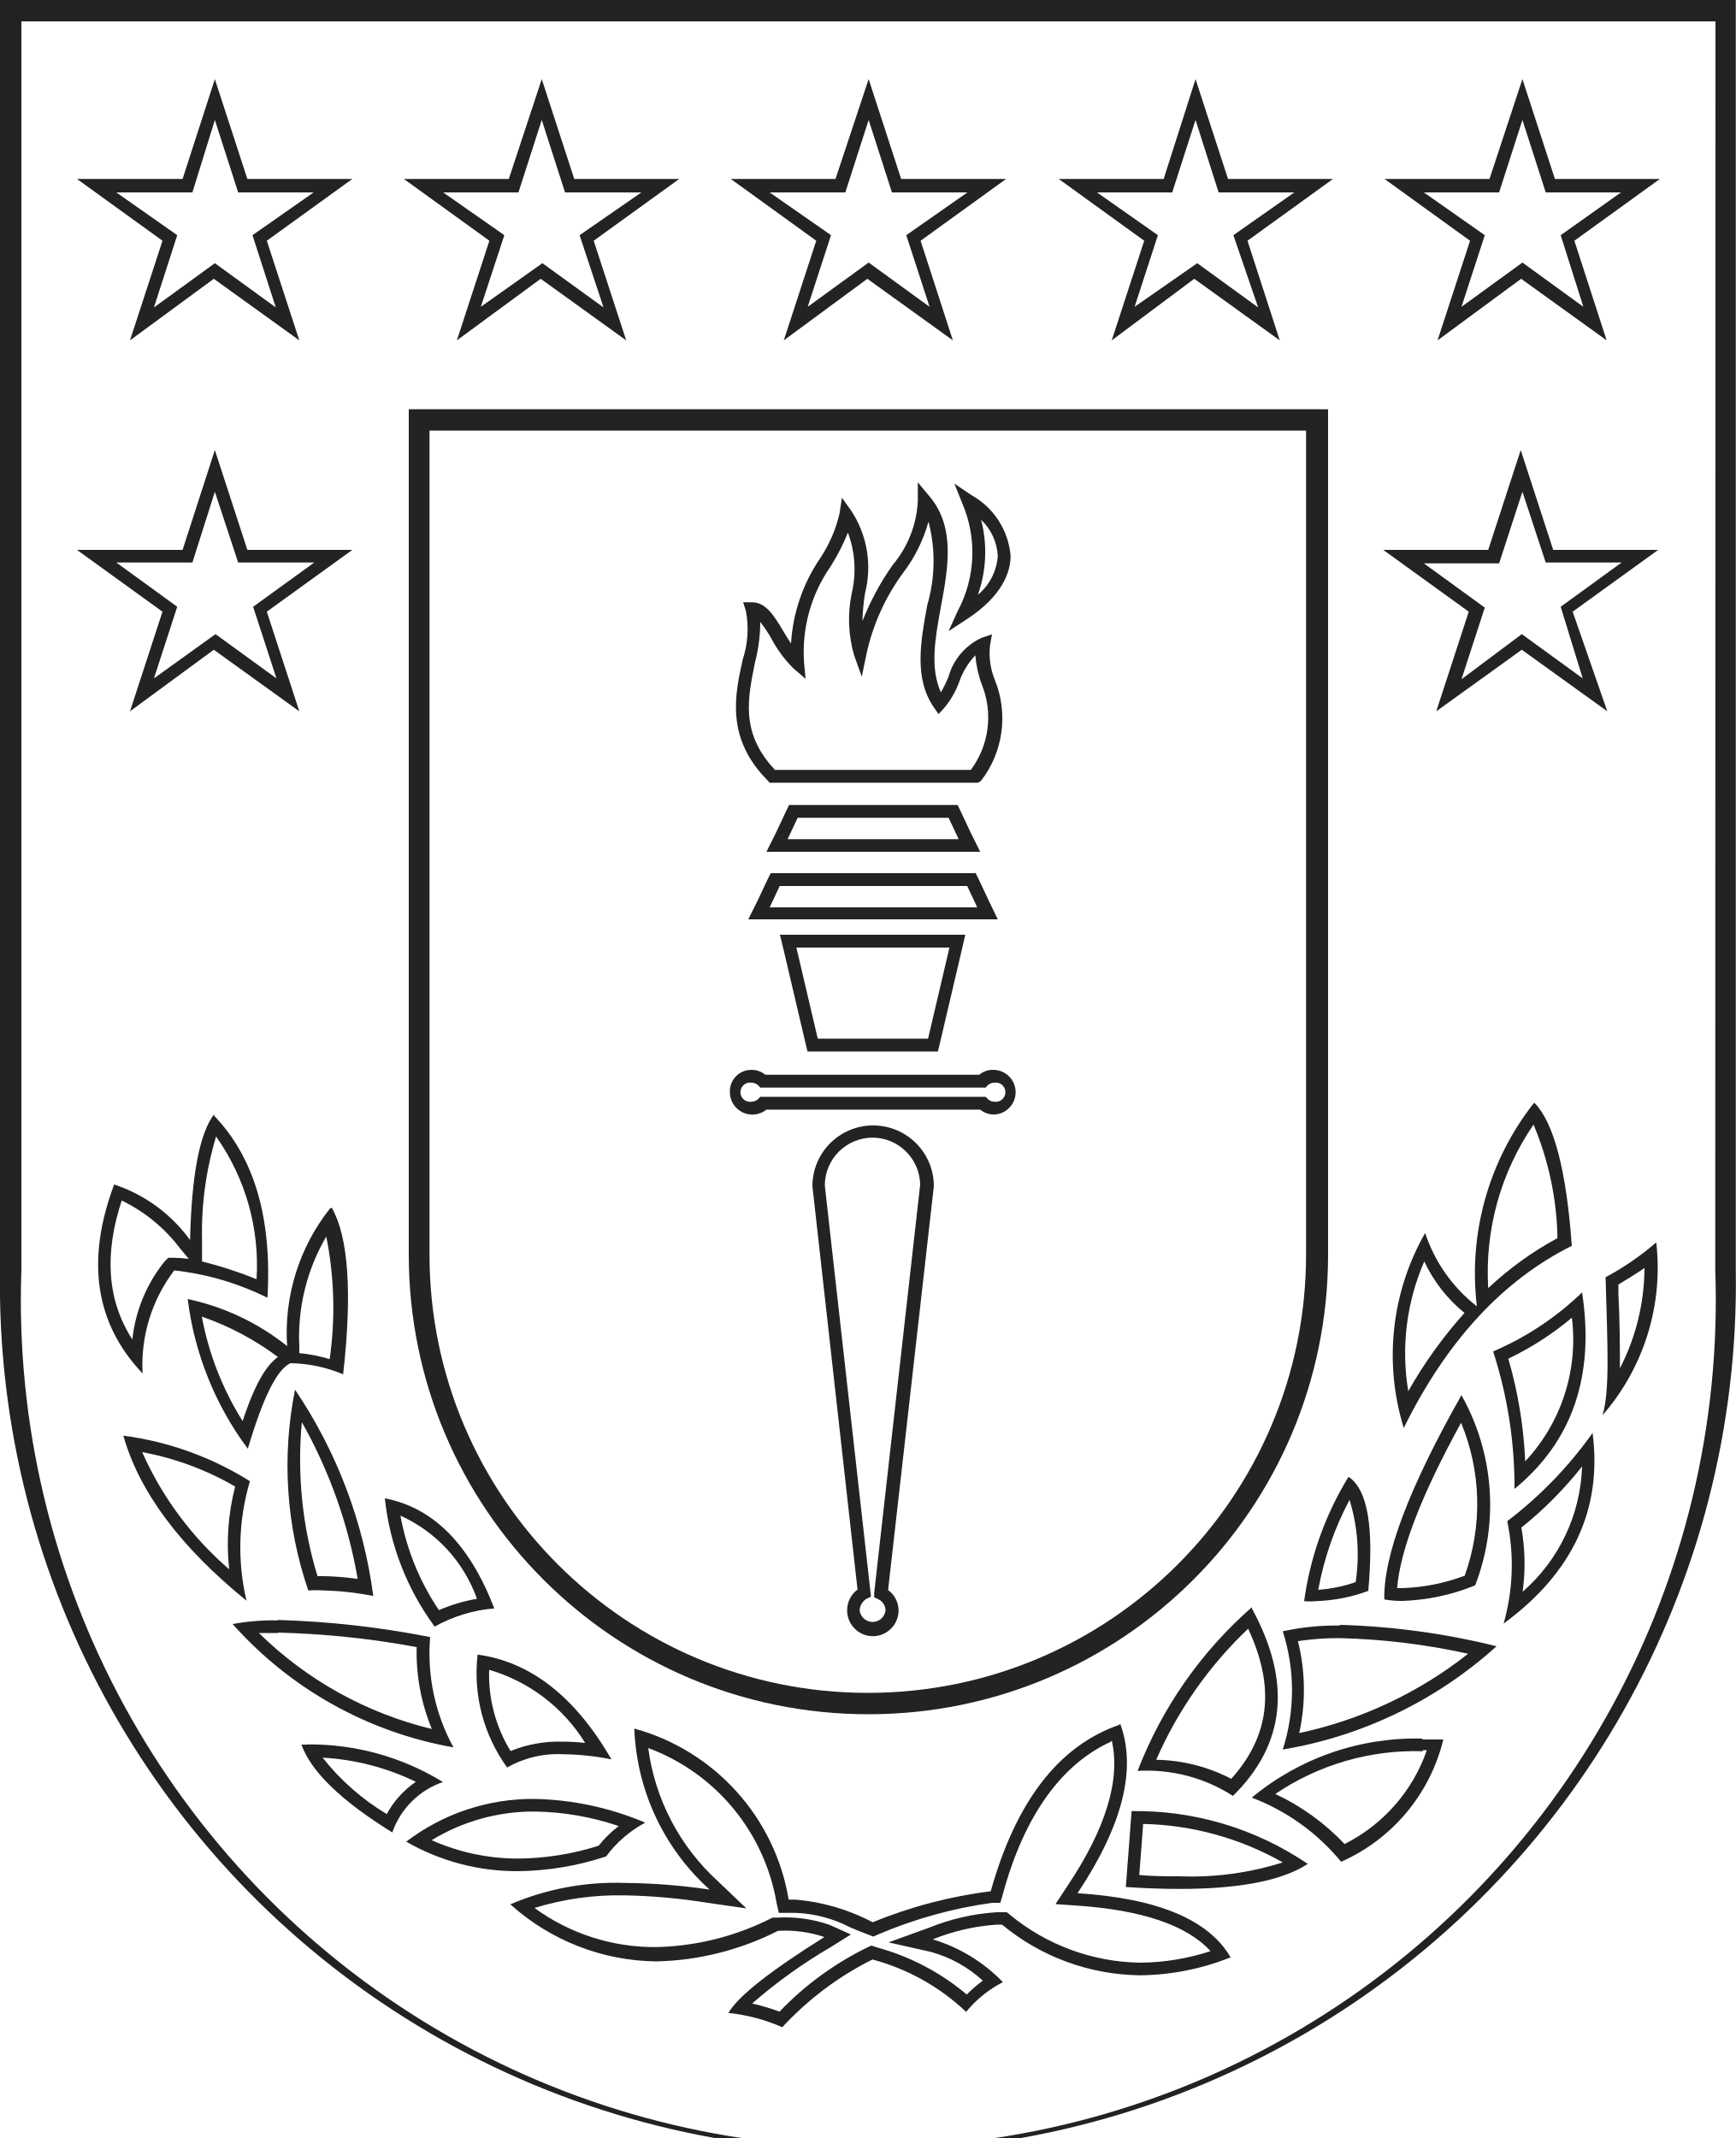
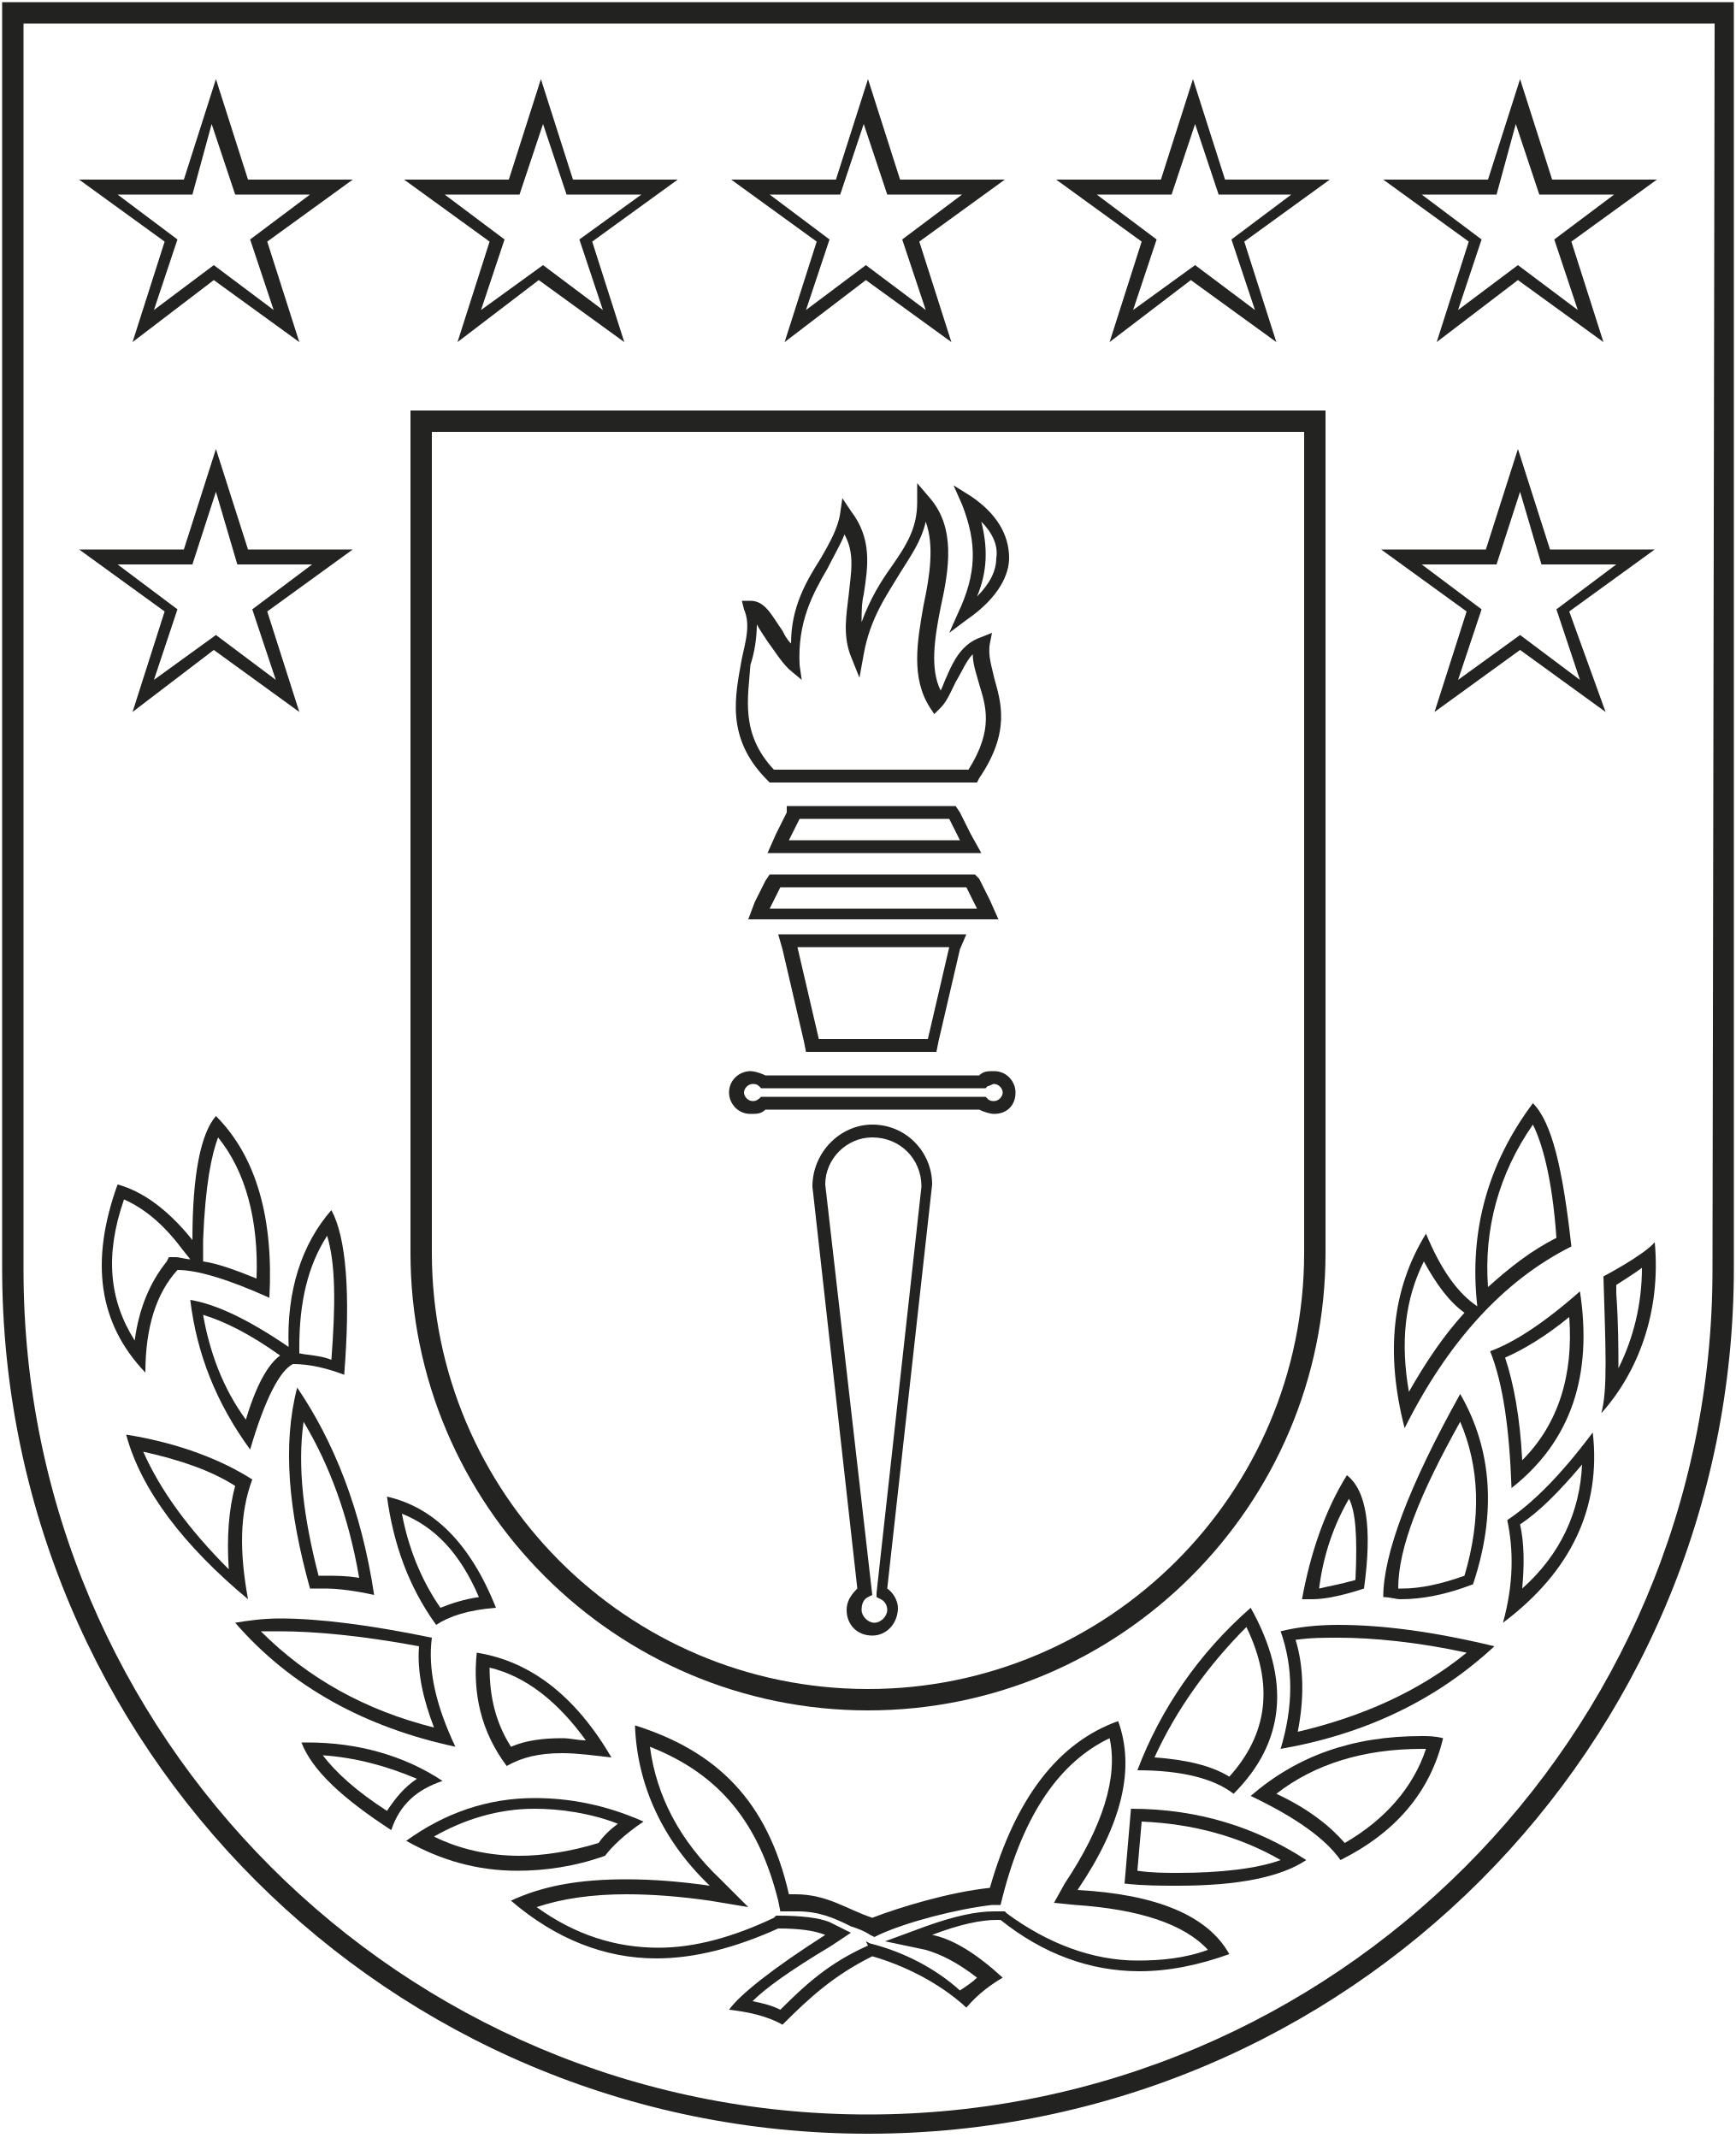
- <svg xmlns="http://www.w3.org/2000/svg" id="Capa_1" data-name="Capa 1" viewBox="0 0 81.2 100">
-   <defs>
-     <style>.cls-1{fill:#232322;}.cls-2{fill:#222221;}</style>
-   </defs>
-   <path class="cls-1" d="M61.09,20.14V58.68a20.49,20.49,0,0,1-41,0V20.14h41m1-1H19.12V58.68a21.48,21.48,0,0,0,43,0V19.16Z" />
-   <path class="cls-1" d="M21.37,15.92l1.52-4.66-4-2.89h4.91L25.34,3.7l1.52,4.67h4.91l-4,2.89,1.52,4.66-4-2.88Zm4-3.61,2.86,2.07L27.11,11,30,9H26.43L25.34,5.61,24.25,9H20.73L23.59,11l-1.1,3.35Z" />
-   <path class="cls-1" d="M36.66,15.92l1.52-4.66-4-2.89h4.9L40.63,3.7l1.52,4.67h4.91l-4,2.89,1.51,4.66-4-2.88ZM36,9,38.87,11l-1.09,3.35,2.85-2.07,2.85,2.07L42.39,11,45.25,9H41.72L40.63,5.61,39.54,9Z" />
-   <path class="cls-1" d="M52,15.92l1.52-4.66-4-2.89h4.91L55.92,3.7l1.52,4.67h4.91l-4,2.89,1.51,4.66-4-2.88Zm4-3.61,2.85,2.07L57.69,11,60.54,9H57L55.92,5.61,54.83,9H51.31L54.16,11l-1.09,3.35Z" />
-   <path class="cls-1" d="M67.24,15.92l1.52-4.66-4-2.89h4.91L71.21,3.7l1.52,4.67h4.91l-4,2.89,1.51,4.66-4-2.88ZM66.6,9,69.45,11l-1.09,3.35,2.85-2.07,2.85,2.07L73,11,75.82,9H72.3L71.21,5.61,70.12,9Z" />
-   <path class="cls-1" d="M6.08,15.92,7.6,11.26l-4-2.89H8.54L10.05,3.7l1.52,4.67h4.91l-4,2.89L14,15.92l-4-2.88ZM5.44,9,8.29,11,7.2,14.38l2.85-2.07,2.85,2.07L11.81,11,14.67,9H11.14L10.05,5.61,9,9Z" />
-   <path class="cls-1" d="M75.18,33.27l-4-2.88-4,2.88,1.52-4.66-4-2.89h4.91l1.52-4.67,1.52,4.67h4.91l-4,2.89Zm-4-3.61,2.85,2.07L73,28.38l2.85-2.07H72.3L71.21,23l-1.09,3.35H66.6l2.85,2.07-1.09,3.35Z" />
-   <path class="cls-1" d="M6.08,33.27,7.6,28.61l-4-2.89H8.54l1.51-4.67,1.52,4.67h4.91l-4,2.89L14,33.27l-4-2.88Zm4-3.61,2.85,2.07-1.09-3.35,2.86-2.07H11.14L10.05,23,9,26.31H5.44l2.85,2.07L7.2,31.73Z" />
-   <path class="cls-1" d="M71.73,52.6a14.37,14.37,0,0,1,1.12,5.31,15.4,15.4,0,0,0-3.24,2.34,12.22,12.22,0,0,1,2.12-7.65M66.62,59a6.83,6.83,0,0,0,1.88,2.41,20.89,20.89,0,0,0-2.63,3.66A10.76,10.76,0,0,1,66.62,59m5.12-7.4a12.88,12.88,0,0,0-2.66,9.5,7.21,7.21,0,0,1-2.42-3.43,11.52,11.52,0,0,0-1,9.12q3-6.09,7.86-8.52c-.25-3.5-.83-5.73-1.73-6.67Z" />
-   <path class="cls-1" d="M73.52,61.61a8.32,8.32,0,0,1-2.18,6.74,20.25,20.25,0,0,0-.79-4.8,14.06,14.06,0,0,0,3-1.94M74,60.45a13.8,13.8,0,0,1-4.16,2.76,20.59,20.59,0,0,1,1,6.43Q74.9,66.31,74,60.45Z" />
-   <path class="cls-1" d="M76.92,59.3A10.36,10.36,0,0,1,75.77,64c0-.92,0-2.06-.07-3.5v-.42c.3-.18.78-.47,1.23-.78m.54-1.19a13.11,13.11,0,0,1-2.37,1.63c.1,3.46.19,5.3-.14,6.45a10.49,10.49,0,0,0,2.51-8.08Z" />
-   <path class="cls-1" d="M68.33,66.52a9.91,9.91,0,0,1,.18,7.18,9.17,9.17,0,0,1-2.91.58h-.25c.14-1.77,1.14-4.37,3-7.75m0-1.26q-3.67,6.49-3.6,9.54a4.64,4.64,0,0,0,.85.07A9.84,9.84,0,0,0,69,74.15a10.46,10.46,0,0,0-.64-8.89Z" />
-   <path class="cls-1" d="M74,68.59a8.11,8.11,0,0,1-2.78,5.86,9.59,9.59,0,0,0-.06-3A17.77,17.77,0,0,0,74,68.59m.5-1.58a18.93,18.93,0,0,1-4,4.14,10,10,0,0,1-.17,4.79q4.86-3.57,4.16-8.93Z" />
-   <path class="cls-1" d="M63.12,70.14A8.68,8.68,0,0,1,63.41,74a6.88,6.88,0,0,1-1.75.36,14.47,14.47,0,0,1,1.46-4.2m-.06-1.06A15,15,0,0,0,61,74.89a2.92,2.92,0,0,0,.54,0A7.74,7.74,0,0,0,64,74.41c.26-2.91,0-4.69-.91-5.33Z" />
-   <path class="cls-1" d="M62.67,76.62a31.23,31.23,0,0,1,6,.73,19.19,19.19,0,0,1-7.9,3.71,9.42,9.42,0,0,0-.06-4.3,12.62,12.62,0,0,1,1.94-.14m0-.59A11.8,11.8,0,0,0,60,76.3a9.05,9.05,0,0,1,0,5.53A19.77,19.77,0,0,0,70,77a34.33,34.33,0,0,0-7.31-1Z" />
-   <path class="cls-1" d="M58.39,76.2c1.27,2.73,1,5-.8,7a7.86,7.86,0,0,0-3.51-.89,18.9,18.9,0,0,1,4.31-6.14m.17-1a19.48,19.48,0,0,0-5.35,7.66A7.43,7.43,0,0,1,57.67,84q3.69-3.63.89-8.76Z" />
-   <path class="cls-1" d="M66.55,81.86h.19a7.75,7.75,0,0,1-3.85,4.39,10.62,10.62,0,0,0-3.24-2.34,11.65,11.65,0,0,1,6.9-2m0-.59a12,12,0,0,0-8,2.76,10,10,0,0,1,4.18,3,8.42,8.42,0,0,0,4.78-5.72l-1,0Z" />
-   <path class="cls-1" d="M53.47,85.31A13.82,13.82,0,0,1,60,87.11a14.24,14.24,0,0,1-4.83.65c-.59,0-1.22,0-1.88-.06l.18-2.39m-.54-.6-.27,3.55c.89.06,1.73.09,2.51.09q4.21,0,6-1.17a14.3,14.3,0,0,0-8.27-2.47Z" />
-   <path class="cls-1" d="M52,81.4c.42,1.83-.27,4.12-2.07,6.81l-.56.85,1,.07c3,.2,5.15.91,6.25,2.13a10.82,10.82,0,0,1-3.28.54,9.79,9.79,0,0,1-6.11-2.25l-.14-.11h-.46a10.13,10.13,0,0,0-3.19.73l-1.88.68,2,.45a5.91,5.91,0,0,1,2.41,1.34,6.21,6.21,0,0,0-.75.65A11,11,0,0,0,41,91.08L40.76,91l-.2.09a14.58,14.58,0,0,0-4.1,3,9.57,9.57,0,0,0-1.28-.38,24,24,0,0,1,3.68-2.64l.94-.59-1-.45a6.31,6.31,0,0,0-2.4-.34h-.14l-.12,0a12.54,12.54,0,0,1-5.43,1.38A9.53,9.53,0,0,1,25,89.24a13.38,13.38,0,0,1,4.2-.59A27.73,27.73,0,0,1,33.1,89l1.81.26L33.59,88a10.25,10.25,0,0,1-3.27-6.24,9.41,9.41,0,0,1,6,7.23l.11.48.5,0h.28a6,6,0,0,1,2.54.67c.28.12.57.24.87.35l.23.09.22-.1A20.94,20.94,0,0,1,46.4,89l.39,0,.11-.38c1-3.69,2.74-6.1,5.07-7.16m.37-.78q-4.23,1.47-6,7.78a21.51,21.51,0,0,0-5.52,1.45,9.41,9.41,0,0,0-3.61-1.06h-.32a10,10,0,0,0-7.22-8,10.66,10.66,0,0,0,3.52,7.53,28.82,28.82,0,0,0-3.95-.31,12.52,12.52,0,0,0-5.37,1,10.37,10.37,0,0,0,6.84,2.67,13.2,13.2,0,0,0,5.68-1.43,5.76,5.76,0,0,1,2.17.29Q34.73,93,34.07,94.15a8.35,8.35,0,0,1,2.52.67,14.62,14.62,0,0,1,4.22-3.17,10.23,10.23,0,0,1,4.38,2.45,5.44,5.44,0,0,1,1.72-1.39,7.59,7.59,0,0,0-3.28-2,9.68,9.68,0,0,1,3-.69h.24a10.3,10.3,0,0,0,6.47,2.37,11.69,11.69,0,0,0,4.22-.84q-1.53-2.64-7.16-3,3.16-4.74,2-7.92Z" />
-   <path class="cls-1" d="M25,84.73a12.76,12.76,0,0,1,3.94.68,5.15,5.15,0,0,0-.94.92,12.79,12.79,0,0,1-3.75.6,9.9,9.9,0,0,1-4.06-.86A9.16,9.16,0,0,1,25,84.73m0-.59a9.76,9.76,0,0,0-6,2,10.4,10.4,0,0,0,5.22,1.38,13.53,13.53,0,0,0,4.13-.69,5.52,5.52,0,0,1,1.83-1.58A14,14,0,0,0,25,84.14Z" />
-   <path class="cls-1" d="M22.84,78.09a7.88,7.88,0,0,1,4.53,3.43,10.34,10.34,0,0,0-1.08-.06,6,6,0,0,0-2.41.44,6.85,6.85,0,0,1-1-3.81m-.54-.7a7.52,7.52,0,0,0,1.38,5.28,4.8,4.8,0,0,1,2.61-.62,12.28,12.28,0,0,1,2.27.24c-1.69-2.92-3.77-4.56-6.26-4.9Z" />
-   <path class="cls-1" d="M15.08,82.21a11.44,11.44,0,0,1,4.37,1.13,4.3,4.3,0,0,0-1.36,1.51,11.09,11.09,0,0,1-3-2.64m-.7-.61h-.29q.67,1.89,4.25,4.11a3.81,3.81,0,0,1,2.37-2.36,11.91,11.91,0,0,0-6.33-1.76Z" />
-   <path class="cls-1" d="M13,76.36a41.15,41.15,0,0,1,6.49.68,9.32,9.32,0,0,0,.71,3.83,17.33,17.33,0,0,1-8.09-4.49c.27,0,.57,0,.89,0m0-.59a10.68,10.68,0,0,0-2.12.17,18,18,0,0,0,10.33,5.77,9.16,9.16,0,0,1-1.09-5.16A43.26,43.26,0,0,0,13,75.77Z" />
-   <path class="cls-1" d="M18.73,70.89a6.76,6.76,0,0,1,3.58,3.89,7.74,7.74,0,0,0-1.78.53,11.6,11.6,0,0,1-1.8-4.42M18,70.08a12.31,12.31,0,0,0,2.33,6,6.85,6.85,0,0,1,2.79-.85Q21.39,70.73,18,70.08Z" />
-   <path class="cls-1" d="M14.12,66.52a22.8,22.8,0,0,1,2.61,7.33,12.66,12.66,0,0,0-1.62-.13h-.26a18.73,18.73,0,0,1-.73-7.21M13.8,65a18,18,0,0,0,.62,9.39,4.93,4.93,0,0,1,.69,0,13.29,13.29,0,0,1,2.35.26A22.46,22.46,0,0,0,13.8,65Z" />
-   <path class="cls-1" d="M6.65,67.92A13.61,13.61,0,0,1,11,69.53a10.73,10.73,0,0,0-.28,3.87,15.55,15.55,0,0,1-4.07-5.48m-.88-.77q1.11,3.94,5.76,7.72a10.88,10.88,0,0,1,.16-5.59,14.71,14.71,0,0,0-5.92-2.13Z" />
-   <path class="cls-1" d="M15.25,57.78a17,17,0,0,1,.17,5.79A7.17,7.17,0,0,0,14,63.29V63a9.31,9.31,0,0,1,1.3-5.23M9.41,61.57A13.09,13.09,0,0,1,13,63.47c-.43.31-1,1-1.65,3a14,14,0,0,1-1.92-4.94m6-5a9.36,9.36,0,0,0-2,6.43,11.16,11.16,0,0,0-4.65-2.2,14.74,14.74,0,0,0,2.81,7c.71-2.38,1.36-3.72,2-4a6.59,6.59,0,0,1,2.46.52c.43-3.82.25-6.41-.53-7.79Z" />
-   <path class="cls-1" d="M10.13,53.19A10.41,10.41,0,0,1,12,59.83,19.18,19.18,0,0,0,9.45,59l0-1a15.5,15.5,0,0,1,.66-4.85m-4.42,3A7.56,7.56,0,0,1,8.43,58.4l.4.48a5.89,5.89,0,0,0-.69-.05H7.87L7.7,59a7,7,0,0,0-1.51,3.65c-1.18-1.83-1.33-4-.48-6.55m4.32-4Q9,53.4,8.89,58A7.17,7.17,0,0,0,5.34,55.4q-2,5.34,1.33,8.84a7.29,7.29,0,0,1,1.48-4.82h0a13,13,0,0,1,4.36,1.28c.22-3.73-.62-6.57-2.5-8.52Z" />
-   <path class="cls-1" d="M45.74,36.61H36l-.08-.09c-2-2-1.54-4.05-1.18-5.67a4.54,4.54,0,0,0,.15-2.27l-.13-.41.42,0c.66,0,1.05.67,1.47,1.37.11.19.23.38.35.56a7.9,7.9,0,0,1,1.37-4,6.36,6.36,0,0,0,.9-2.09l.11-.73.43.6a4.83,4.83,0,0,1,.65,3.87,9.67,9.67,0,0,0-.12,1.3,12.52,12.52,0,0,1,1.41-2.62,5,5,0,0,0,1.18-3l0-.87.56.67c1.2,1.44.86,3.33.52,5.15-.27,1.47-.52,2.86,0,4a5.87,5.87,0,0,0,.35-.71,2.86,2.86,0,0,1,1.56-1.84l.48-.16-.09.5a3.29,3.29,0,0,0,.23,1.65,4.78,4.78,0,0,1-.66,4.71Zm-9.5-.6h9.17a4.1,4.1,0,0,0,.51-4,5.16,5.16,0,0,1-.3-1.36,3.48,3.48,0,0,0-.76,1.26,4,4,0,0,1-.71,1.22l-.25.27-.21-.3c-.95-1.36-.63-3.1-.32-4.79a7.33,7.33,0,0,0,.06-3.91,7.08,7.08,0,0,1-1.2,2.41,10,10,0,0,0-1.7,3.77l-.22,1.07-.36-1a6,6,0,0,1-.11-2.9,4.92,4.92,0,0,0-.18-2.84,9.69,9.69,0,0,1-.8,1.57A7,7,0,0,0,37.61,31l.07.75-.57-.49a5.71,5.71,0,0,1-1-1.34,6.28,6.28,0,0,0-.55-.83A7.54,7.54,0,0,1,35.31,31C35,32.59,34.59,34.25,36.24,36Z" />
-   <path class="cls-1" d="M44.37,29.52l.42-.93A5.81,5.81,0,0,0,45,23.52l-.36-.9.8.54A3.59,3.59,0,0,1,47.27,26c0,.74-.37,1.85-2,2.93Zm1.52-5.21a6,6,0,0,1-.15,3.51A2.59,2.59,0,0,0,46.67,26,2.51,2.51,0,0,0,45.89,24.31Z" />
-   <path class="cls-1" d="M44.37,38.25l.47,1h-8l.47-1h7.09m.38-.6H36.91l-.16.33-.47,1-.43.86h10l-.43-.86-.47-1-.16-.33Z" />
-   <path class="cls-1" d="M45.24,41.44l.47,1H36l.47-1h8.82m.37-.6H36.05l-.17.34-.47,1L35,43H46.67l-.42-.87-.47-1-.17-.34Z" />
-   <path class="cls-1" d="M44.41,44.32l-1,4.26H38.25l-1-4.26h7.17m.76-.6H36.48l.18.74,1,4.26.11.46h6.1l.11-.46,1-4.26.17-.74Z" />
-   <path class="cls-1" d="M46.51,52.13a1,1,0,0,1-.66-.23h-10a1.05,1.05,0,0,1-1.71-.81,1,1,0,0,1,1-1.05,1,1,0,0,1,.66.23h10a1,1,0,0,1,.66-.23,1,1,0,1,1,0,2.09ZM35.56,51.3H46.1l.09.09a.43.43,0,0,0,.32.14.45.45,0,1,0,0-.89.46.46,0,0,0-.32.13l-.09.1H35.56l-.08-.09a.47.47,0,0,0-.33-.14.45.45,0,1,0,0,.89.47.47,0,0,0,.33-.14Z" />
-   <path class="cls-1" d="M40.82,76.53a1.21,1.21,0,0,1-.71-2.18L38,55.48a2.84,2.84,0,1,1,5.68,0L41.54,74.37a1.19,1.19,0,0,1,.49,1A1.21,1.21,0,0,1,40.82,76.53Zm0-23.32a2.24,2.24,0,0,0-2.24,2.24l2.16,19.23-.19.09a.66.66,0,0,0-.34.56.61.61,0,0,0,1.21,0,.59.59,0,0,0-.34-.53l-.19-.09,0-.21,2.15-19.09A2.24,2.24,0,0,0,40.83,53.21Z" />
-   <path class="cls-2" d="M0,0V59.4a40.6,40.6,0,1,0,81.19,0V0ZM80.23,59.4A39.64,39.64,0,1,1,1,59.4V1H80.24Z" />
+ <svg xmlns="http://www.w3.org/2000/svg" version="1.1" id="Capa_1" x="0px" y="0px" viewBox="0 0 81.2 100" style="enable-background:new 0 0 81.2 100;" xml:space="preserve">
+   <style type="text/css">
+ 	.st0{fill:#363636;}
+ 	.st1{fill:#232322;}
+ 	.st2{fill:#222221;}
+ </style>
+   <g>
+     <g>
+       <path class="st1" d="M61,20.2l0,38.4c0,11.3-9.2,20.4-20.4,20.4c-11.3,0-20.4-9.2-20.4-20.4V20.2H61 M62,19.2h-1H20.2h-1v1v38.4    c0,11.8,9.6,21.4,21.4,21.4c11.8,0,21.4-9.6,21.4-21.4l0-38.4L62,19.2L62,19.2z" />
+     </g>
+     <g>
+       <path class="st1" d="M21.4,16l1.5-4.7l-4-2.9h4.9l1.5-4.7l1.5,4.7h4.9l-4,2.9l1.5,4.7l-4-2.9L21.4,16z M25.4,12.4l2.8,2.1    l-1.1-3.3L30,9.1h-3.5l-1.1-3.3l-1.1,3.3h-3.5l2.8,2.1l-1.1,3.3L25.4,12.4z" />
+     </g>
+     <g>
+       <path class="st1" d="M36.7,16l1.5-4.7l-4-2.9h4.9l1.5-4.7l1.5,4.7H47l-4,2.9l1.5,4.7l-4-2.9L36.7,16z M36,9.1l2.8,2.1l-1.1,3.3    l2.8-2.1l2.8,2.1l-1.1-3.3l2.8-2.1h-3.5l-1.1-3.3l-1.1,3.3H36z" />
+     </g>
+     <g>
+       <path class="st1" d="M51.9,16l1.5-4.7l-4-2.9h4.9l1.5-4.7l1.5,4.7h4.9l-4,2.9l1.5,4.7l-4-2.9L51.9,16z M55.9,12.4l2.8,2.1    l-1.1-3.3l2.8-2.1H57l-1.1-3.3l-1.1,3.3h-3.5l2.8,2.1L53,14.5L55.9,12.4z" />
+     </g>
+     <g>
+       <path class="st1" d="M67.2,16l1.5-4.7l-4-2.9h4.9l1.5-4.7l1.5,4.7h4.9l-4,2.9l1.5,4.7l-4-2.9L67.2,16z M66.5,9.1l2.8,2.1l-1.1,3.3    l2.8-2.1l2.8,2.1l-1.1-3.3l2.8-2.1h-3.5l-1.1-3.3L70,9.1H66.5z" />
+     </g>
+     <g>
+       <path class="st1" d="M6.2,16l1.5-4.7l-4-2.9h4.9l1.5-4.7l1.5,4.7h4.9l-4,2.9l1.5,4.7l-4-2.9L6.2,16z M5.5,9.1l2.8,2.1l-1.1,3.3    l2.8-2.1l2.8,2.1l-1.1-3.3l2.8-2.1h-3.5l-1.1-3.3L9,9.1H5.5z" />
+     </g>
+     <g>
+       <path class="st1" d="M75.1,33.3l-4-2.9l-4,2.9l1.5-4.7l-4-2.9h4.9l1.5-4.7l1.5,4.7h4.9l-4,2.9L75.1,33.3z M71.1,29.7l2.8,2.1    l-1.1-3.3l2.8-2.1h-3.5L71.1,23L70,26.4h-3.5l2.8,2.1l-1.1,3.3L71.1,29.7z" />
+     </g>
+     <g>
+       <path class="st1" d="M6.2,33.3l1.5-4.7l-4-2.9h4.9l1.5-4.7l1.5,4.7h4.9l-4,2.9l1.5,4.7l-4-2.9L6.2,33.3z M10.1,29.7l2.8,2.1    l-1.1-3.3l2.8-2.1h-3.5L10.1,23L9,26.4H5.5l2.8,2.1l-1.1,3.3L10.1,29.7z" />
+     </g>
+     <g>
+       <path class="st1" d="M71.7,52.6c0.4,0.8,0.9,2.4,1.1,5.3c-1.2,0.6-2.2,1.4-3.2,2.3C69.4,57.5,70.1,54.9,71.7,52.6 M66.6,59    c0.6,1.1,1.2,1.9,1.9,2.4c-1,1.1-1.8,2.3-2.6,3.7C65.5,62.8,65.7,60.8,66.6,59 M71.7,51.6c-2.1,2.8-3,6-2.6,9.5    c-0.9-0.6-1.7-1.7-2.4-3.4c-1.6,2.6-1.9,5.6-1,9.1c2-4,4.6-6.9,7.8-8.5C73.1,54.7,72.6,52.5,71.7,51.6L71.7,51.6z" />
+     </g>
+     <g>
+       <path class="st1" d="M73.4,61.6c0.2,2.7-0.5,5-2.2,6.7c-0.1-2-0.4-3.6-0.8-4.8C71.3,63.1,72.3,62.5,73.4,61.6 M73.9,60.4    c-1.7,1.5-3.1,2.4-4.2,2.8c0.6,1.5,0.9,3.6,1,6.4C73.5,67.4,74.5,64.3,73.9,60.4L73.9,60.4z" />
+     </g>
+     <g>
+       <path class="st1" d="M76.8,59.3c0,1.7-0.4,3.3-1.1,4.7c0-0.9,0-2.1-0.1-3.5l0-0.4C75.9,59.9,76.4,59.6,76.8,59.3 M77.4,58.1    c-0.5,0.6-2.4,1.6-2.4,1.6c0.1,3.4,0.2,5.3-0.1,6.4C76.6,64.2,77.7,61.4,77.4,58.1L77.4,58.1z" />
+     </g>
+     <g>
+       <path class="st1" d="M68.3,66.5c0.9,2.1,1,4.5,0.2,7.2c-1.1,0.4-2.1,0.6-2.9,0.6c-0.1,0-0.2,0-0.2,0    C65.4,72.4,66.4,69.9,68.3,66.5 M68.3,65.2c-2.4,4.3-3.6,7.5-3.6,9.5c0.3,0,0.6,0.1,0.8,0.1c1,0,2.1-0.2,3.4-0.7    C70,70.8,69.8,67.8,68.3,65.2L68.3,65.2z" />
+     </g>
+     <g>
+       <path class="st1" d="M74,68.5c-0.1,2.2-1,4.2-2.8,5.8c0.1-1.1,0.1-2.1-0.1-3C72,70.7,72.9,69.8,74,68.5 M74.5,67    c-1.5,2-2.8,3.3-4,4.1c0.3,1.4,0.3,3-0.2,4.8C73.5,73.5,74.9,70.5,74.5,67L74.5,67z" />
+     </g>
+     <g>
+       <path class="st1" d="M63.1,70.1c0.3,0.6,0.4,1.7,0.3,3.8c-0.7,0.2-1.3,0.3-1.7,0.4C61.9,72.7,62.4,71.3,63.1,70.1 M63,69    c-1,1.6-1.7,3.6-2.1,5.8c0.2,0,0.3,0,0.5,0c0.6,0,1.5-0.2,2.4-0.5C64.2,71.4,63.9,69.7,63,69L63,69z" />
+     </g>
+     <g>
+       <path class="st1" d="M62.6,76.6c1.6,0,3.7,0.2,6,0.7c-2.2,1.8-4.9,3-7.9,3.7c0.3-1.5,0.3-3-0.1-4.3C61.3,76.6,61.9,76.6,62.6,76.6     M62.6,76c-1,0-1.9,0.1-2.7,0.3c0.6,1.7,0.6,3.5,0,5.5c4-0.7,7.3-2.3,10-4.8C67,76.3,64.6,76,62.6,76L62.6,76z" />
+     </g>
+     <g>
+       <path class="st1" d="M58.3,76.1c1.3,2.7,1,5-0.8,7c-0.8-0.5-2-0.8-3.5-0.9C55,80,56.5,77.9,58.3,76.1 M58.5,75.2    c-2.4,2.1-4.2,4.7-5.3,7.6c2.1,0,3.6,0.4,4.5,1.1C60.1,81.5,60.4,78.6,58.5,75.2L58.5,75.2z" />
+     </g>
+     <g>
+       <path class="st1" d="M66.5,81.8c0.1,0,0.1,0,0.2,0c-0.6,1.8-1.9,3.3-3.8,4.4c-0.7-0.8-1.7-1.6-3.2-2.3    C61.5,82.5,63.8,81.8,66.5,81.8 M66.5,81.2c-3.2,0-5.8,0.9-8,2.8c2.1,1,3.5,2,4.2,3c2.6-1.3,4.2-3.2,4.8-5.7    C67.1,81.2,66.8,81.2,66.5,81.2L66.5,81.2z" />
+     </g>
+     <g>
+       <path class="st1" d="M53.4,85.2c2.4,0.1,4.6,0.7,6.5,1.8c-1.1,0.4-2.8,0.6-4.8,0.6c-0.6,0-1.2,0-1.9-0.1L53.4,85.2 M52.9,84.6    l-0.3,3.5c0.9,0.1,1.7,0.1,2.5,0.1c2.8,0,4.8-0.4,6-1.2C58.8,85.5,56.1,84.6,52.9,84.6L52.9,84.6z" />
+     </g>
+     <g>
+       <path class="st1" d="M51.9,81.3c0.4,1.8-0.3,4.1-2.1,6.8L49.3,89l1,0.1c3,0.2,5.1,0.9,6.2,2.1c-1.1,0.4-2.2,0.5-3.3,0.5    c-2.1,0-4.2-0.8-6.1-2.2l-0.1-0.1l-0.2,0c-0.1,0-0.2,0-0.3,0c-0.8,0-1.8,0.2-3.2,0.7l-1.9,0.7l1.9,0.4c0.7,0.2,1.5,0.6,2.4,1.3    c-0.2,0.2-0.5,0.4-0.8,0.6c-1.1-1-2.6-1.8-4.2-2.2l-0.2-0.1L40.6,91c-1.8,0.8-2.9,1.8-4.1,3c-0.4-0.2-0.8-0.3-1.3-0.4    c0.6-0.6,1.7-1.4,3.7-2.6l0.9-0.6l-1-0.5c-0.5-0.2-1.3-0.3-2.4-0.3l-0.1,0l-0.1,0.1c-1.9,0.9-3.7,1.4-5.4,1.4    c-2,0-3.9-0.6-5.7-1.9c1.2-0.4,2.6-0.6,4.2-0.6c1.2,0,2.5,0.1,3.9,0.3l1.8,0.3l-1.3-1.3c-1.9-1.8-3-3.9-3.3-6.2    c3.3,1.3,5.1,3.6,6,7.2l0.1,0.5l0.5,0c0.1,0,0.2,0,0.3,0c1,0,1.7,0.3,2.5,0.7c0.3,0.1,0.6,0.2,0.9,0.4l0.2,0.1l0.2-0.1    c1.3-0.6,3.6-1.2,5.3-1.4l0.4,0l0.1-0.4C47.9,84.8,49.6,82.4,51.9,81.3 M52.3,80.5c-2.8,1-4.8,3.6-6,7.8c-1.9,0.2-4.2,0.9-5.5,1.4    c-1.2-0.4-2.1-1.1-3.6-1.1c-0.1,0-0.2,0-0.3,0c-1-4.4-3.4-6.7-7.2-7.9c0.1,2.8,1.3,5.4,3.5,7.5c-1.4-0.2-2.7-0.3-3.9-0.3    c-2.2,0-3.9,0.3-5.4,1c2.1,1.8,4.4,2.7,6.8,2.7c1.8,0,3.7-0.5,5.7-1.4c1,0,1.7,0.1,2.2,0.3c-2.5,1.6-4,2.8-4.5,3.5    c0.9,0.1,1.8,0.3,2.5,0.7c1.3-1.3,2.4-2.3,4.2-3.2c1.4,0.4,3.1,1.2,4.4,2.4c0.6-0.7,1.2-1.1,1.7-1.4c-1.2-1.1-2.3-1.8-3.3-2    c1.3-0.5,2.3-0.7,3-0.7c0.1,0,0.2,0,0.2,0c2,1.6,4.2,2.4,6.5,2.4c1.4,0,2.8-0.3,4.2-0.8c-1-1.8-3.4-2.8-7.1-3    C52.5,85.3,53.1,82.7,52.3,80.5L52.3,80.5z" />
+     </g>
+     <g>
+       <path class="st1" d="M25,84.6c1.2,0,2.6,0.2,3.9,0.7c-0.4,0.3-0.7,0.6-0.9,0.9c-1.3,0.4-2.6,0.6-3.7,0.6c-1.4,0-2.8-0.3-4-0.9    C21.7,85.1,23.3,84.6,25,84.6 M25,84.1c-2.2,0-4.2,0.7-6,2c1.6,0.9,3.3,1.4,5.2,1.4c1.3,0,2.7-0.2,4.1-0.7c0.3-0.4,0.9-1,1.8-1.6    C28.3,84.4,26.6,84.1,25,84.1L25,84.1z" />
+     </g>
+     <g>
+       <path class="st1" d="M22.9,78c1.7,0.4,3.2,1.6,4.5,3.4c-0.4,0-0.7-0.1-1.1-0.1c-0.9,0-1.7,0.1-2.4,0.4    C23.2,80.6,22.9,79.4,22.9,78 M22.3,77.3c-0.2,1.9,0.2,3.7,1.4,5.3c0.7-0.4,1.5-0.6,2.6-0.6c0.7,0,1.4,0.1,2.3,0.2    C26.9,79.3,24.8,77.7,22.3,77.3L22.3,77.3z" />
+     </g>
+     <g>
+       <path class="st1" d="M15.1,82.1c1.5,0.1,3,0.5,4.4,1.1c-0.6,0.4-1,0.9-1.4,1.5C16.7,83.8,15.7,82.9,15.1,82.1 M14.4,81.5    c-0.1,0-0.2,0-0.3,0c0.5,1.3,1.9,2.6,4.2,4.1c0.4-1.2,1.2-1.9,2.4-2.3C18.9,82.1,16.7,81.5,14.4,81.5L14.4,81.5z" />
+     </g>
+     <g>
+       <path class="st1" d="M13.1,76.3c1.6,0,3.8,0.2,6.5,0.7c-0.1,1.2,0.2,2.5,0.7,3.8c-3.2-0.8-5.9-2.3-8.1-4.5    C12.5,76.3,12.8,76.3,13.1,76.3 M13.1,75.7c-0.8,0-1.5,0.1-2.1,0.2c2.6,3,6.1,4.9,10.3,5.8c-0.9-1.9-1.3-3.6-1.1-5.1    C17.3,76,14.9,75.7,13.1,75.7L13.1,75.7z" />
+     </g>
+     <g>
+       <path class="st1" d="M18.8,70.8c1.5,0.6,2.7,1.8,3.6,3.9c-0.7,0.1-1.3,0.3-1.8,0.5C19.7,73.9,19.1,72.4,18.8,70.8 M18.1,70    c0.3,2.2,1,4.2,2.3,6c0.6-0.4,1.5-0.7,2.8-0.8C22,72.2,20.3,70.5,18.1,70L18.1,70z" />
+     </g>
+     <g>
+       <path class="st1" d="M14.2,66.5c1.2,2,2.1,4.4,2.6,7.3c-0.6-0.1-1.1-0.1-1.6-0.1c-0.1,0-0.2,0-0.3,0C14.2,71,13.9,68.6,14.2,66.5     M13.9,64.9c-0.7,2.7-0.4,5.8,0.6,9.4c0.2,0,0.4,0,0.7,0c0.6,0,1.4,0.1,2.3,0.3C16.9,70.6,15.6,67.4,13.9,64.9L13.9,64.9z" />
+     </g>
+     <g>
+       <path class="st1" d="M6.7,67.9c1.8,0.4,3.2,0.9,4.3,1.6c-0.3,1.1-0.4,2.4-0.3,3.9C8.8,71.5,7.5,69.7,6.7,67.9 M5.9,67.1    c0.7,2.6,2.7,5.2,5.7,7.7c-0.4-2.2-0.4-4,0.2-5.6C10.4,68.3,8.4,67.5,5.9,67.1L5.9,67.1z" />
+     </g>
+     <g>
+       <path class="st1" d="M15.3,57.8c0.4,1.3,0.4,3.2,0.2,5.8c-0.5-0.2-1-0.2-1.5-0.3l0-0.3C14,60.9,14.4,59.2,15.3,57.8 M9.5,61.5    c1,0.3,2.2,0.9,3.6,1.9c-0.4,0.3-1,1-1.6,3C10.4,64.9,9.8,63.2,9.5,61.5 M15.5,56.6c-1.4,1.6-2.1,3.8-2,6.4    c-1.9-1.3-3.4-2-4.6-2.2c0.3,2.5,1.2,4.8,2.8,7c0.7-2.4,1.4-3.7,2-4c0.8,0,1.6,0.2,2.4,0.5C16.4,60.5,16.2,57.9,15.5,56.6    L15.5,56.6z" />
+     </g>
+     <g>
+       <path class="st1" d="M10.2,53.2c1.3,1.6,1.9,3.9,1.8,6.6c-1-0.4-1.8-0.7-2.5-0.8l0-1C9.6,55.4,9.9,54,10.2,53.2 M5.8,56.1    c0.9,0.4,1.8,1.1,2.7,2.3l0.4,0.5c-0.2,0-0.5-0.1-0.7-0.1c0,0,0,0,0,0l-0.3,0L7.8,59C7,60,6.5,61.2,6.3,62.7    C5.1,60.8,4.9,58.7,5.8,56.1 M10.1,52.2C9.4,53,9,54.9,9,58c-1.2-1.5-2.4-2.3-3.5-2.6c-1.3,3.6-0.9,6.5,1.3,8.8    c0-2.1,0.5-3.7,1.5-4.8c0,0,0,0,0,0c0.9,0,2.3,0.4,4.3,1.3C12.8,57,12,54.1,10.1,52.2L10.1,52.2z" />
+     </g>
+     <g>
+       <path class="st1" d="M45.7,36.6H36l-0.1-0.1c-2-2-1.5-4-1.2-5.7c0.2-0.9,0.4-1.6,0.1-2.3l-0.1-0.4l0.4,0c0.7,0,1,0.7,1.5,1.4    c0.1,0.2,0.2,0.4,0.4,0.6c0-1.7,0.7-2.9,1.4-4c0.4-0.7,0.8-1.4,0.9-2.1l0.1-0.7l0.4,0.6c1,1.3,0.8,2.6,0.6,3.9    c-0.1,0.4-0.1,0.9-0.1,1.3c0.4-1.1,0.9-1.9,1.4-2.6c0.7-1,1.2-1.8,1.2-3l0-0.9l0.6,0.7c1.2,1.4,0.9,3.3,0.5,5.1    c-0.3,1.5-0.5,2.9,0,3.9c0.1-0.2,0.2-0.5,0.3-0.7c0.3-0.7,0.7-1.5,1.6-1.8l0.5-0.2l-0.1,0.5c-0.1,0.6,0.1,1.1,0.2,1.6    c0.3,1.1,0.8,2.5-0.7,4.7L45.7,36.6z M36.2,36h9.1c1.2-1.9,0.8-3,0.5-4c-0.1-0.4-0.3-0.9-0.3-1.4c-0.3,0.3-0.5,0.8-0.8,1.3    c-0.2,0.4-0.4,0.9-0.7,1.2l-0.3,0.3l-0.2-0.3c-0.9-1.4-0.6-3.1-0.3-4.8c0.3-1.4,0.5-2.8,0.1-3.9c-0.2,0.9-0.7,1.6-1.2,2.4    c-0.6,1-1.4,2.1-1.7,3.8l-0.2,1.1l-0.4-1c-0.4-1-0.2-2-0.1-2.9c0.1-1,0.3-1.9-0.2-2.8c-0.2,0.5-0.5,1-0.8,1.6    c-0.7,1.2-1.4,2.5-1.3,4.5l0.1,0.7l-0.6-0.5c-0.4-0.4-0.7-0.9-1-1.3c-0.2-0.3-0.4-0.6-0.5-0.8c0,0.6-0.1,1.3-0.3,1.9    C35,32.6,34.6,34.3,36.2,36z" />
+     </g>
+     <g>
+       <path class="st1" d="M44.4,29.6l0.4-0.9c0.9-1.9,0.9-3.3,0.2-5.1l-0.4-0.9l0.8,0.5c1.2,0.8,1.8,1.8,1.8,2.9c0,0.7-0.4,1.8-2,2.9    L44.4,29.6z M45.9,24.4c0.3,1.2,0.3,2.3-0.2,3.5c0.6-0.6,0.9-1.2,0.9-1.8C46.7,25.5,46.4,24.9,45.9,24.4z" />
+     </g>
+     <g>
+       <path class="st1" d="M44.4,38.3l0.5,1h-8l0.5-1H44.4 M44.7,37.7h-0.4h-7.1h-0.4L36.8,38l-0.5,1l-0.4,0.9h1h8h1L45.4,39l-0.5-1    L44.7,37.7L44.7,37.7z" />
+     </g>
+     <g>
+       <path class="st1" d="M45.2,41.5l0.5,1H36l0.5-1H45.2 M45.6,40.9h-0.4h-8.8h-0.4l-0.2,0.3l-0.5,1L35,43h1h9.7h1l-0.4-0.9l-0.5-1    L45.6,40.9L45.6,40.9z" />
+     </g>
+     <g>
+       <path class="st1" d="M44.4,44.3l-1,4.3h-5.1l-1-4.3H44.4 M45.2,43.7h-0.8h-7.2h-0.8l0.2,0.7l1,4.3l0.1,0.5h0.5h5.1h0.5l0.1-0.5    l1-4.3L45.2,43.7L45.2,43.7z" />
+     </g>
+     <g>
+       <path class="st1" d="M46.5,52.1c-0.2,0-0.5-0.1-0.7-0.2h-10c-0.2,0.2-0.4,0.2-0.7,0.2c-0.6,0-1-0.5-1-1c0-0.6,0.5-1,1-1    c0.2,0,0.5,0.1,0.7,0.2h10c0.2-0.2,0.4-0.2,0.7-0.2c0.6,0,1,0.5,1,1C47.5,51.7,47.1,52.1,46.5,52.1z M35.6,51.3h10.5l0.1,0.1    c0.1,0.1,0.2,0.1,0.3,0.1c0.2,0,0.4-0.2,0.4-0.4c0-0.2-0.2-0.4-0.4-0.4c-0.1,0-0.2,0.1-0.3,0.1l-0.1,0.1H35.6l-0.1-0.1    c-0.1-0.1-0.2-0.1-0.3-0.1c-0.2,0-0.4,0.2-0.4,0.4c0,0.2,0.2,0.4,0.4,0.4C35.3,51.5,35.4,51.5,35.6,51.3L35.6,51.3z" />
+     </g>
+     <g>
+       <path class="st1" d="M40.8,76.5c-0.7,0-1.2-0.5-1.2-1.2c0-0.4,0.2-0.7,0.5-1L38,55.5c0-1.6,1.3-2.9,2.8-2.9c1.6,0,2.8,1.3,2.8,2.8    l-2.1,18.9c0.3,0.2,0.5,0.6,0.5,0.9C42,75.9,41.5,76.5,40.8,76.5z M40.8,53.2c-1.2,0-2.2,1-2.2,2.2l2.2,19.2l-0.2,0.1    c-0.2,0.1-0.3,0.3-0.3,0.6c0,0.3,0.3,0.6,0.6,0.6c0.3,0,0.6-0.3,0.6-0.6c0-0.2-0.1-0.4-0.3-0.5l-0.2-0.1l0-0.2l2.1-19    C43.1,54.2,42.1,53.2,40.8,53.2z" />
+     </g>
+     <g>
+       <g>
+         <path class="st2" d="M0.1,0.1v59.2c0,22.4,18.1,40.5,40.5,40.5c22.4,0,40.5-18.1,40.5-40.5l0-59.2H0.1z M80.1,59.4     c0,21.8-17.7,39.5-39.5,39.5S1.1,81.2,1.1,59.4V1.1h79.1L80.1,59.4z" />
+       </g>
+     </g>
+   </g>
</svg>
